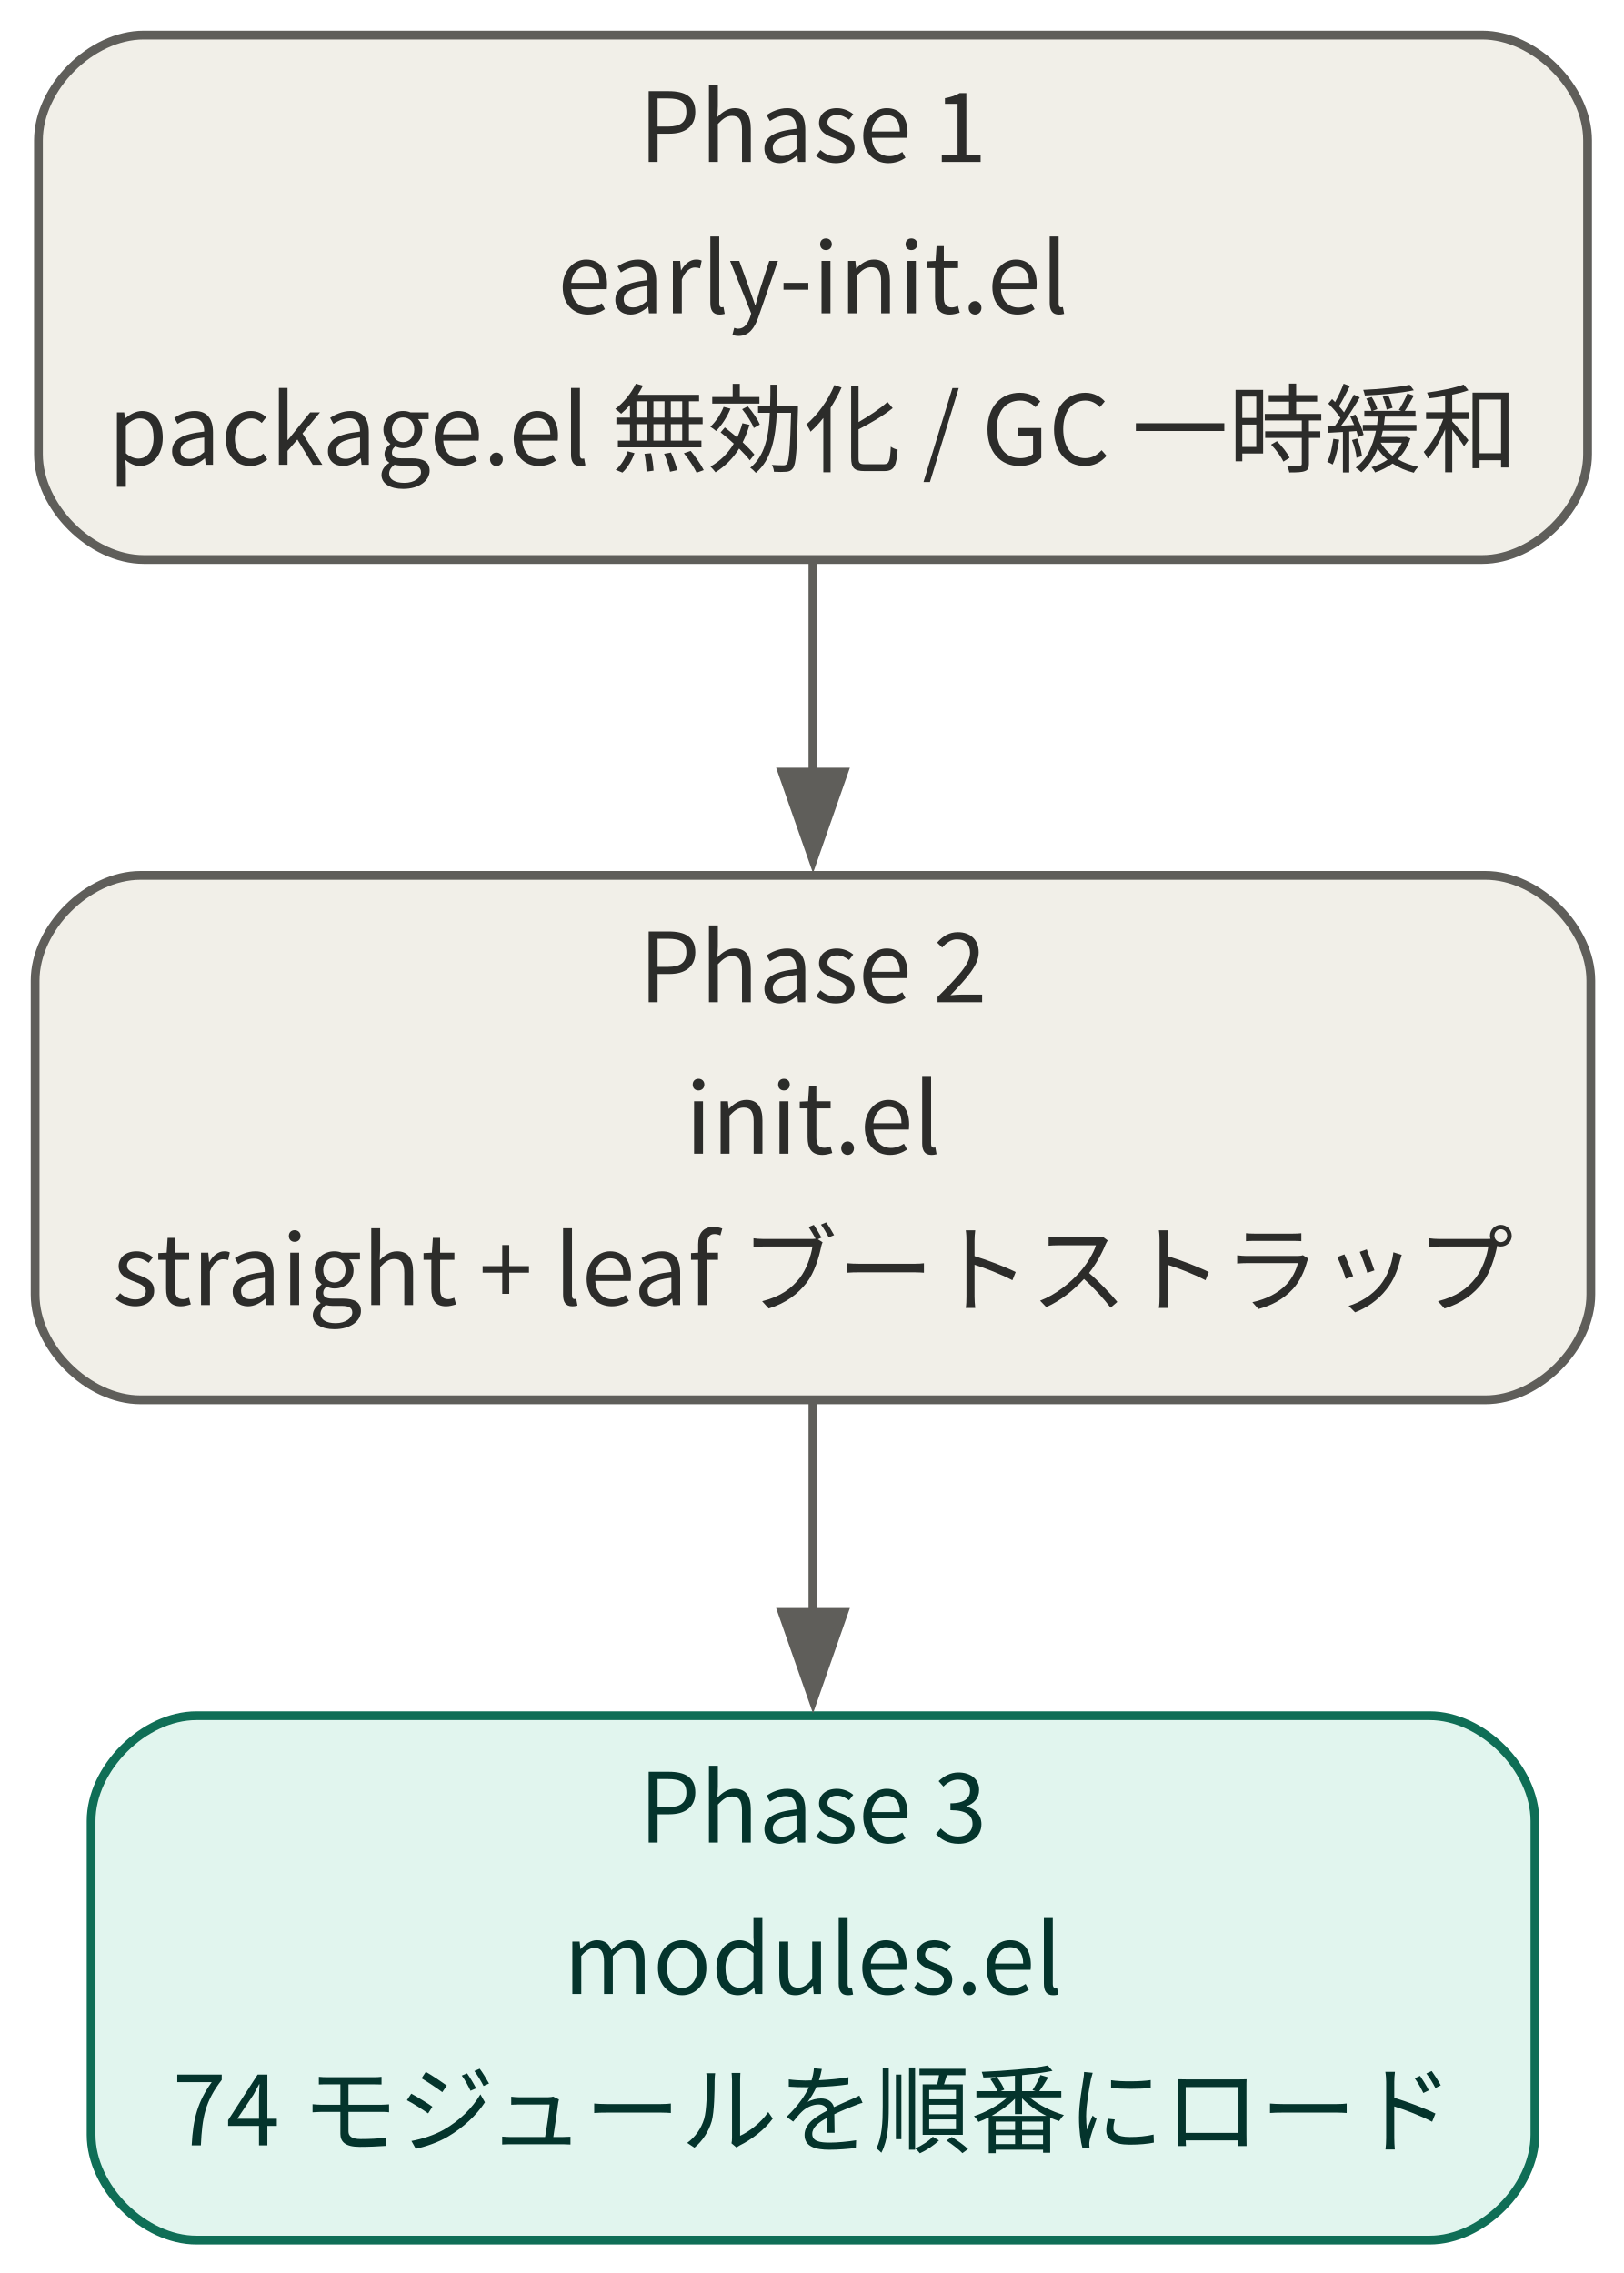
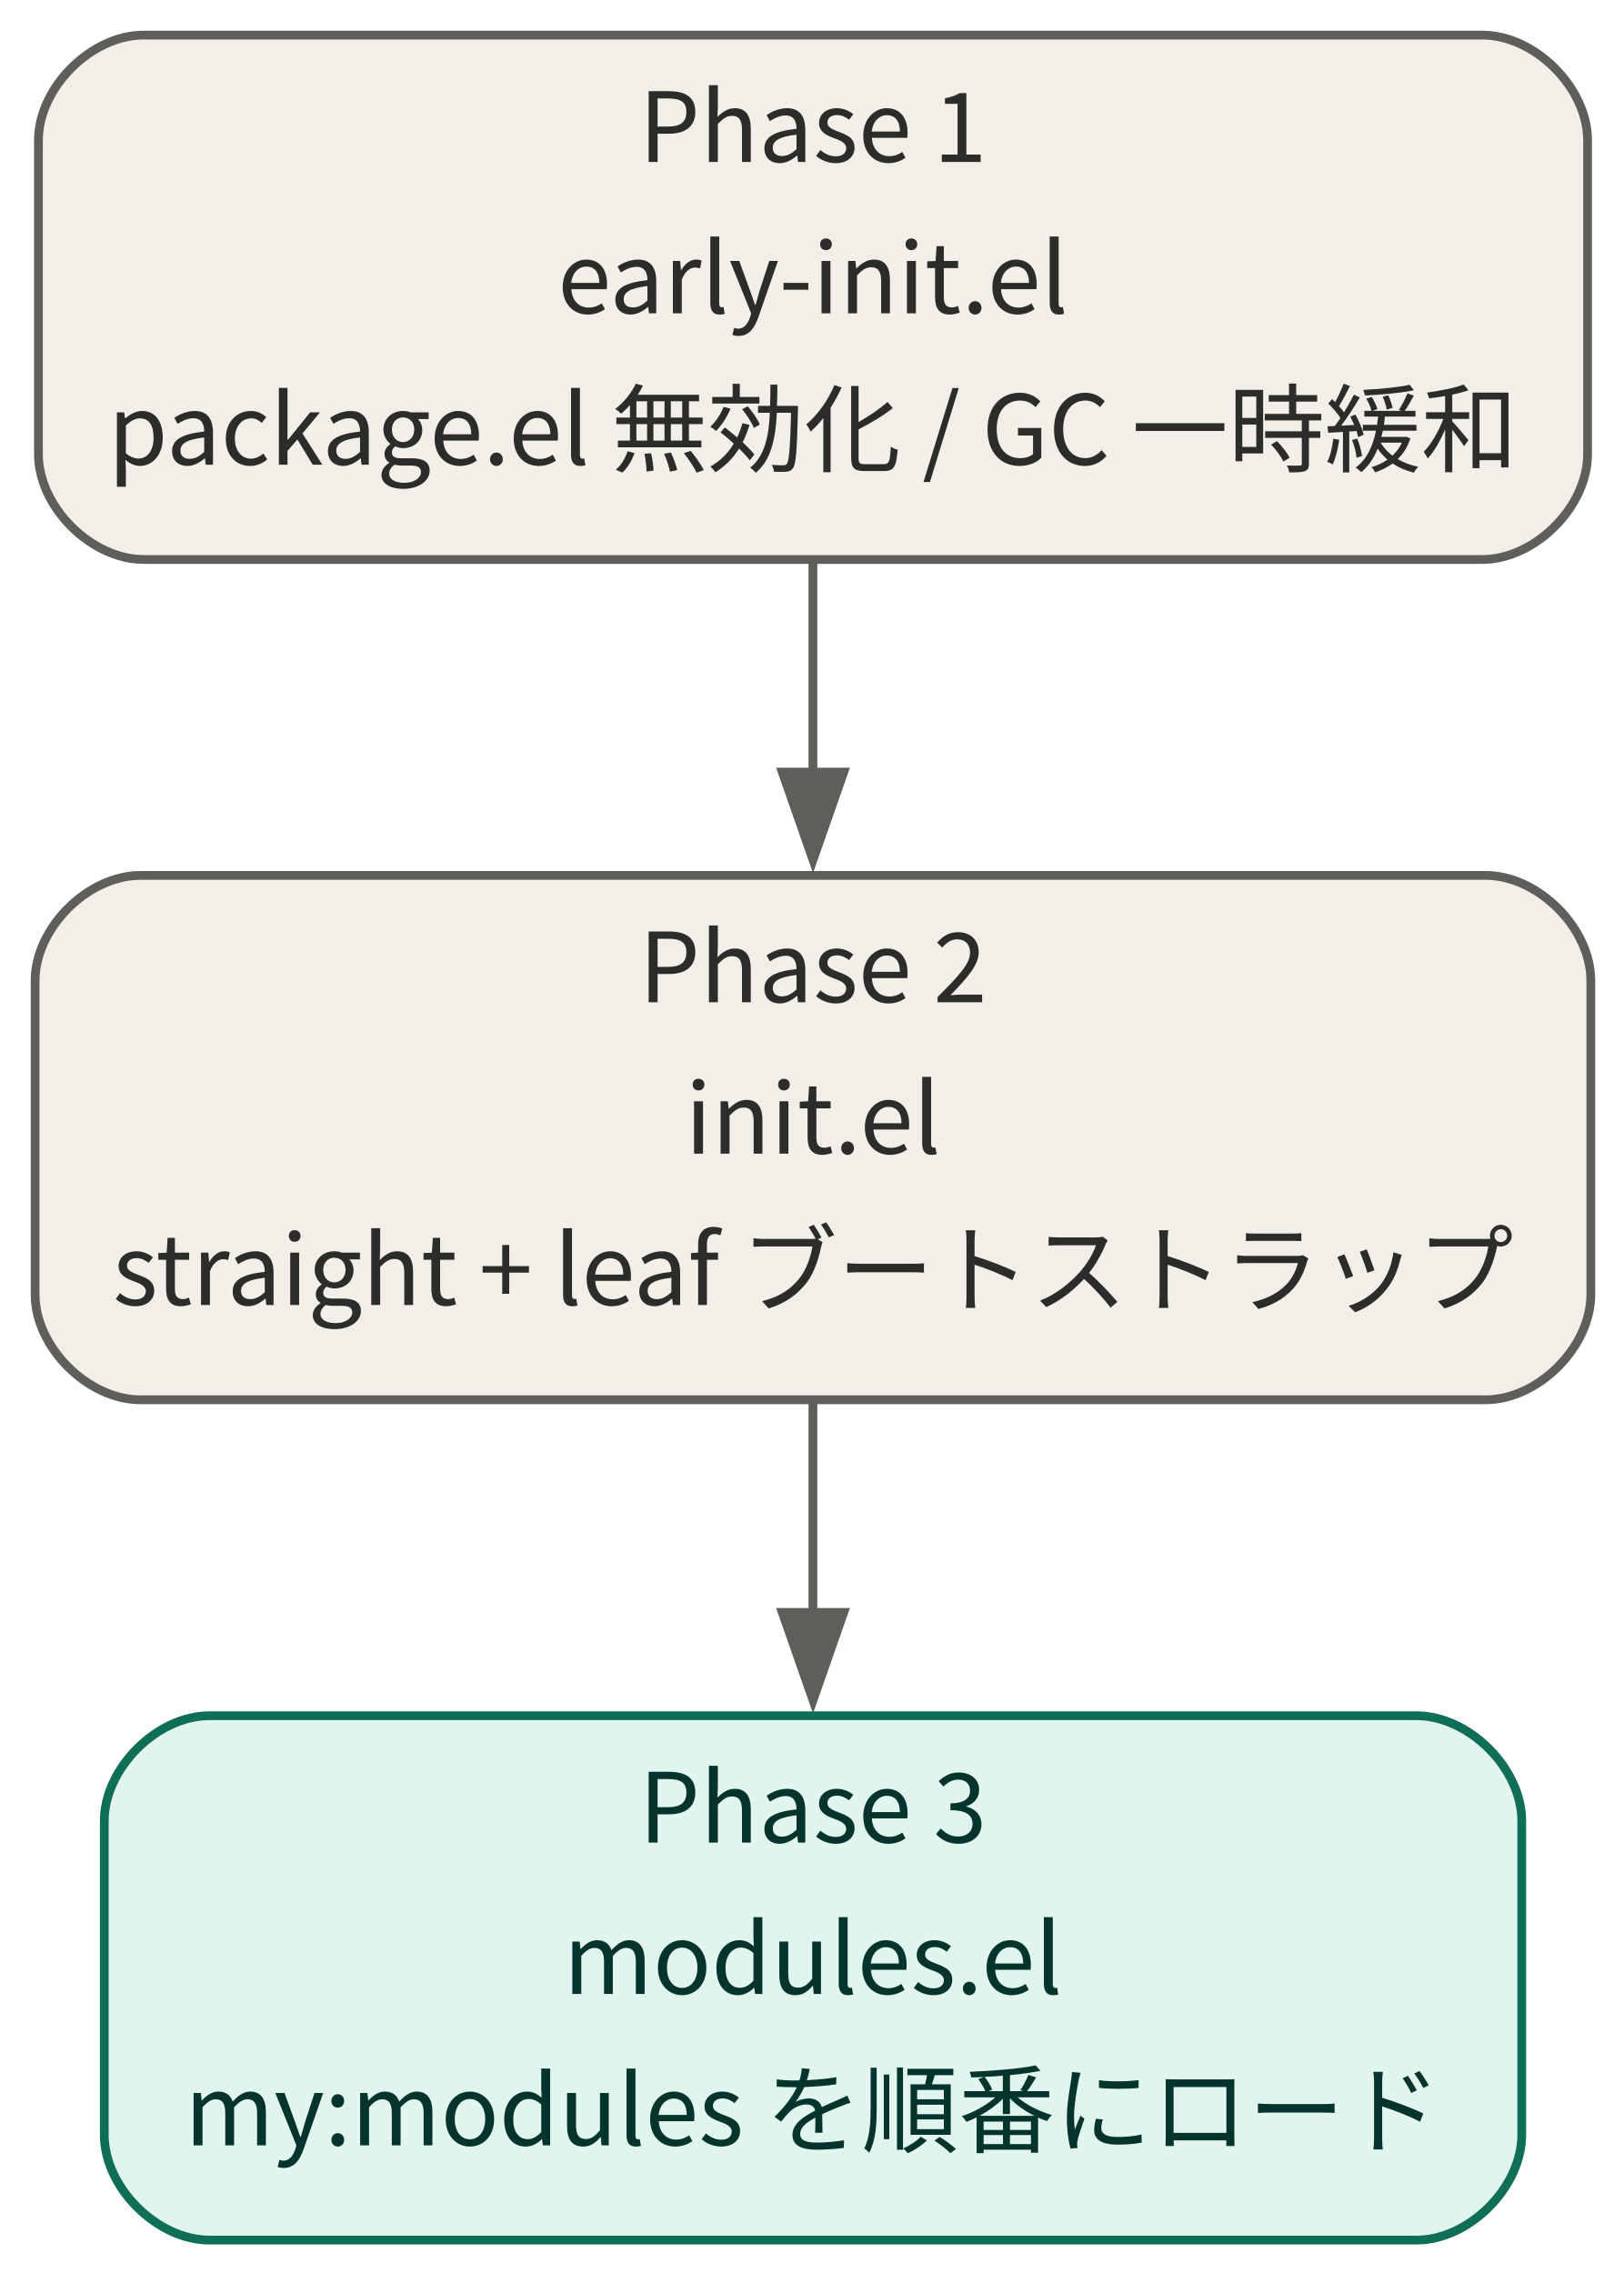
<svg xmlns="http://www.w3.org/2000/svg" width="185pt" height="259pt" viewBox="0.00 0.00 185.00 259.00">
  <g id="graph0" class="graph" transform="scale(1 1) rotate(0) translate(4 255.25)">
    <polygon fill="white" stroke="none" points="-4,4 -4,-255.25 181.25,-255.25 181.25,4 -4,4" />
    <g id="node1" class="node">
      <path fill="#f1efe8" stroke="#5f5e5a" d="M164.88,-251.25C164.88,-251.25 12.37,-251.25 12.37,-251.25 6.38,-251.25 0.38,-245.25 0.38,-239.25 0.38,-239.25 0.38,-203.5 0.38,-203.5 0.38,-197.5 6.38,-191.5 12.38,-191.5 12.38,-191.5 164.88,-191.5 164.88,-191.5 170.88,-191.5 176.88,-197.5 176.88,-203.5 176.88,-203.5 176.88,-239.25 176.88,-239.25 176.88,-245.25 170.88,-251.25 164.88,-251.25" />
      <text xml:space="preserve" text-anchor="middle" x="88.62" y="-236.8" font-family="Noto Sans CJK JP" font-size="11.00" fill="#2c2c2a">Phase 1</text>
      <text xml:space="preserve" text-anchor="middle" x="88.62" y="-219.55" font-family="Noto Sans CJK JP" font-size="11.00" fill="#2c2c2a">early-init.el</text>
      <text xml:space="preserve" text-anchor="middle" x="88.62" y="-202.3" font-family="Noto Sans CJK JP" font-size="11.00" fill="#2c2c2a">package.el 無効化 / GC 一時緩和</text>
    </g>
    <g id="node2" class="node">
      <path fill="#f1efe8" stroke="#5f5e5a" d="M165.25,-155.5C165.25,-155.5 12,-155.5 12,-155.5 6,-155.5 0,-149.5 0,-143.5 0,-143.5 0,-107.75 0,-107.75 0,-101.75 6,-95.75 12,-95.75 12,-95.75 165.25,-95.75 165.25,-95.75 171.25,-95.75 177.25,-101.75 177.25,-107.75 177.25,-107.75 177.25,-143.5 177.25,-143.5 177.25,-149.5 171.25,-155.5 165.25,-155.5" />
      <text xml:space="preserve" text-anchor="middle" x="88.62" y="-141.05" font-family="Noto Sans CJK JP" font-size="11.00" fill="#2c2c2a">Phase 2</text>
      <text xml:space="preserve" text-anchor="middle" x="88.62" y="-123.8" font-family="Noto Sans CJK JP" font-size="11.00" fill="#2c2c2a">init.el</text>
      <text xml:space="preserve" text-anchor="middle" x="88.62" y="-106.55" font-family="Noto Sans CJK JP" font-size="11.00" fill="#2c2c2a">straight + leaf ブートストラップ</text>
    </g>
    <g id="edge1" class="edge">
      <path fill="none" stroke="#5f5e5a" d="M88.62,-191.23C88.62,-183.55 88.62,-175.14 88.62,-166.99" />
      <polygon fill="#5f5e5a" stroke="#5f5e5a" points="92.13,-167.27 88.63,-157.27 85.13,-167.27 92.13,-167.27" />
    </g>
    <g id="node3" class="node">
-       <path fill="#e1f5ee" stroke="#0f6e56" d="M158.88,-59.75C158.88,-59.75 18.38,-59.75 18.38,-59.75 12.38,-59.75 6.38,-53.75 6.38,-47.75 6.38,-47.75 6.38,-12 6.38,-12 6.38,-6 12.38,0 18.38,0 18.38,0 158.88,0 158.88,0 164.88,0 170.88,-6 170.88,-12 170.88,-12 170.88,-47.75 170.88,-47.75 170.88,-53.75 164.88,-59.75 158.88,-59.75" />
+       <path fill="#e1f5ee" stroke="#0f6e56" d="M157.38,-59.75C157.38,-59.75 19.87,-59.75 19.87,-59.75 13.87,-59.75 7.88,-53.75 7.88,-47.75 7.88,-47.75 7.88,-12 7.88,-12 7.88,-6 13.88,0 19.88,0 19.88,0 157.38,0 157.38,0 163.38,0 169.38,-6 169.38,-12 169.38,-12 169.38,-47.75 169.38,-47.75 169.38,-53.75 163.38,-59.75 157.38,-59.75" />
      <text xml:space="preserve" text-anchor="middle" x="88.62" y="-45.3" font-family="Noto Sans CJK JP" font-size="11.00" fill="#04342c">Phase 3</text>
      <text xml:space="preserve" text-anchor="middle" x="88.62" y="-28.05" font-family="Noto Sans CJK JP" font-size="11.00" fill="#04342c">modules.el</text>
-       <text xml:space="preserve" text-anchor="middle" x="88.62" y="-10.8" font-family="Noto Sans CJK JP" font-size="11.00" fill="#04342c">74 モジュールを順番にロード</text>
+       <text xml:space="preserve" text-anchor="middle" x="88.62" y="-10.8" font-family="Noto Sans CJK JP" font-size="11.00" fill="#04342c">my:modules を順番にロード</text>
    </g>
    <g id="edge2" class="edge">
      <path fill="none" stroke="#5f5e5a" d="M88.62,-95.48C88.62,-87.8 88.62,-79.39 88.62,-71.24" />
      <polygon fill="#5f5e5a" stroke="#5f5e5a" points="92.13,-71.52 88.63,-61.52 85.13,-71.52 92.13,-71.52" />
    </g>
  </g>
</svg>
